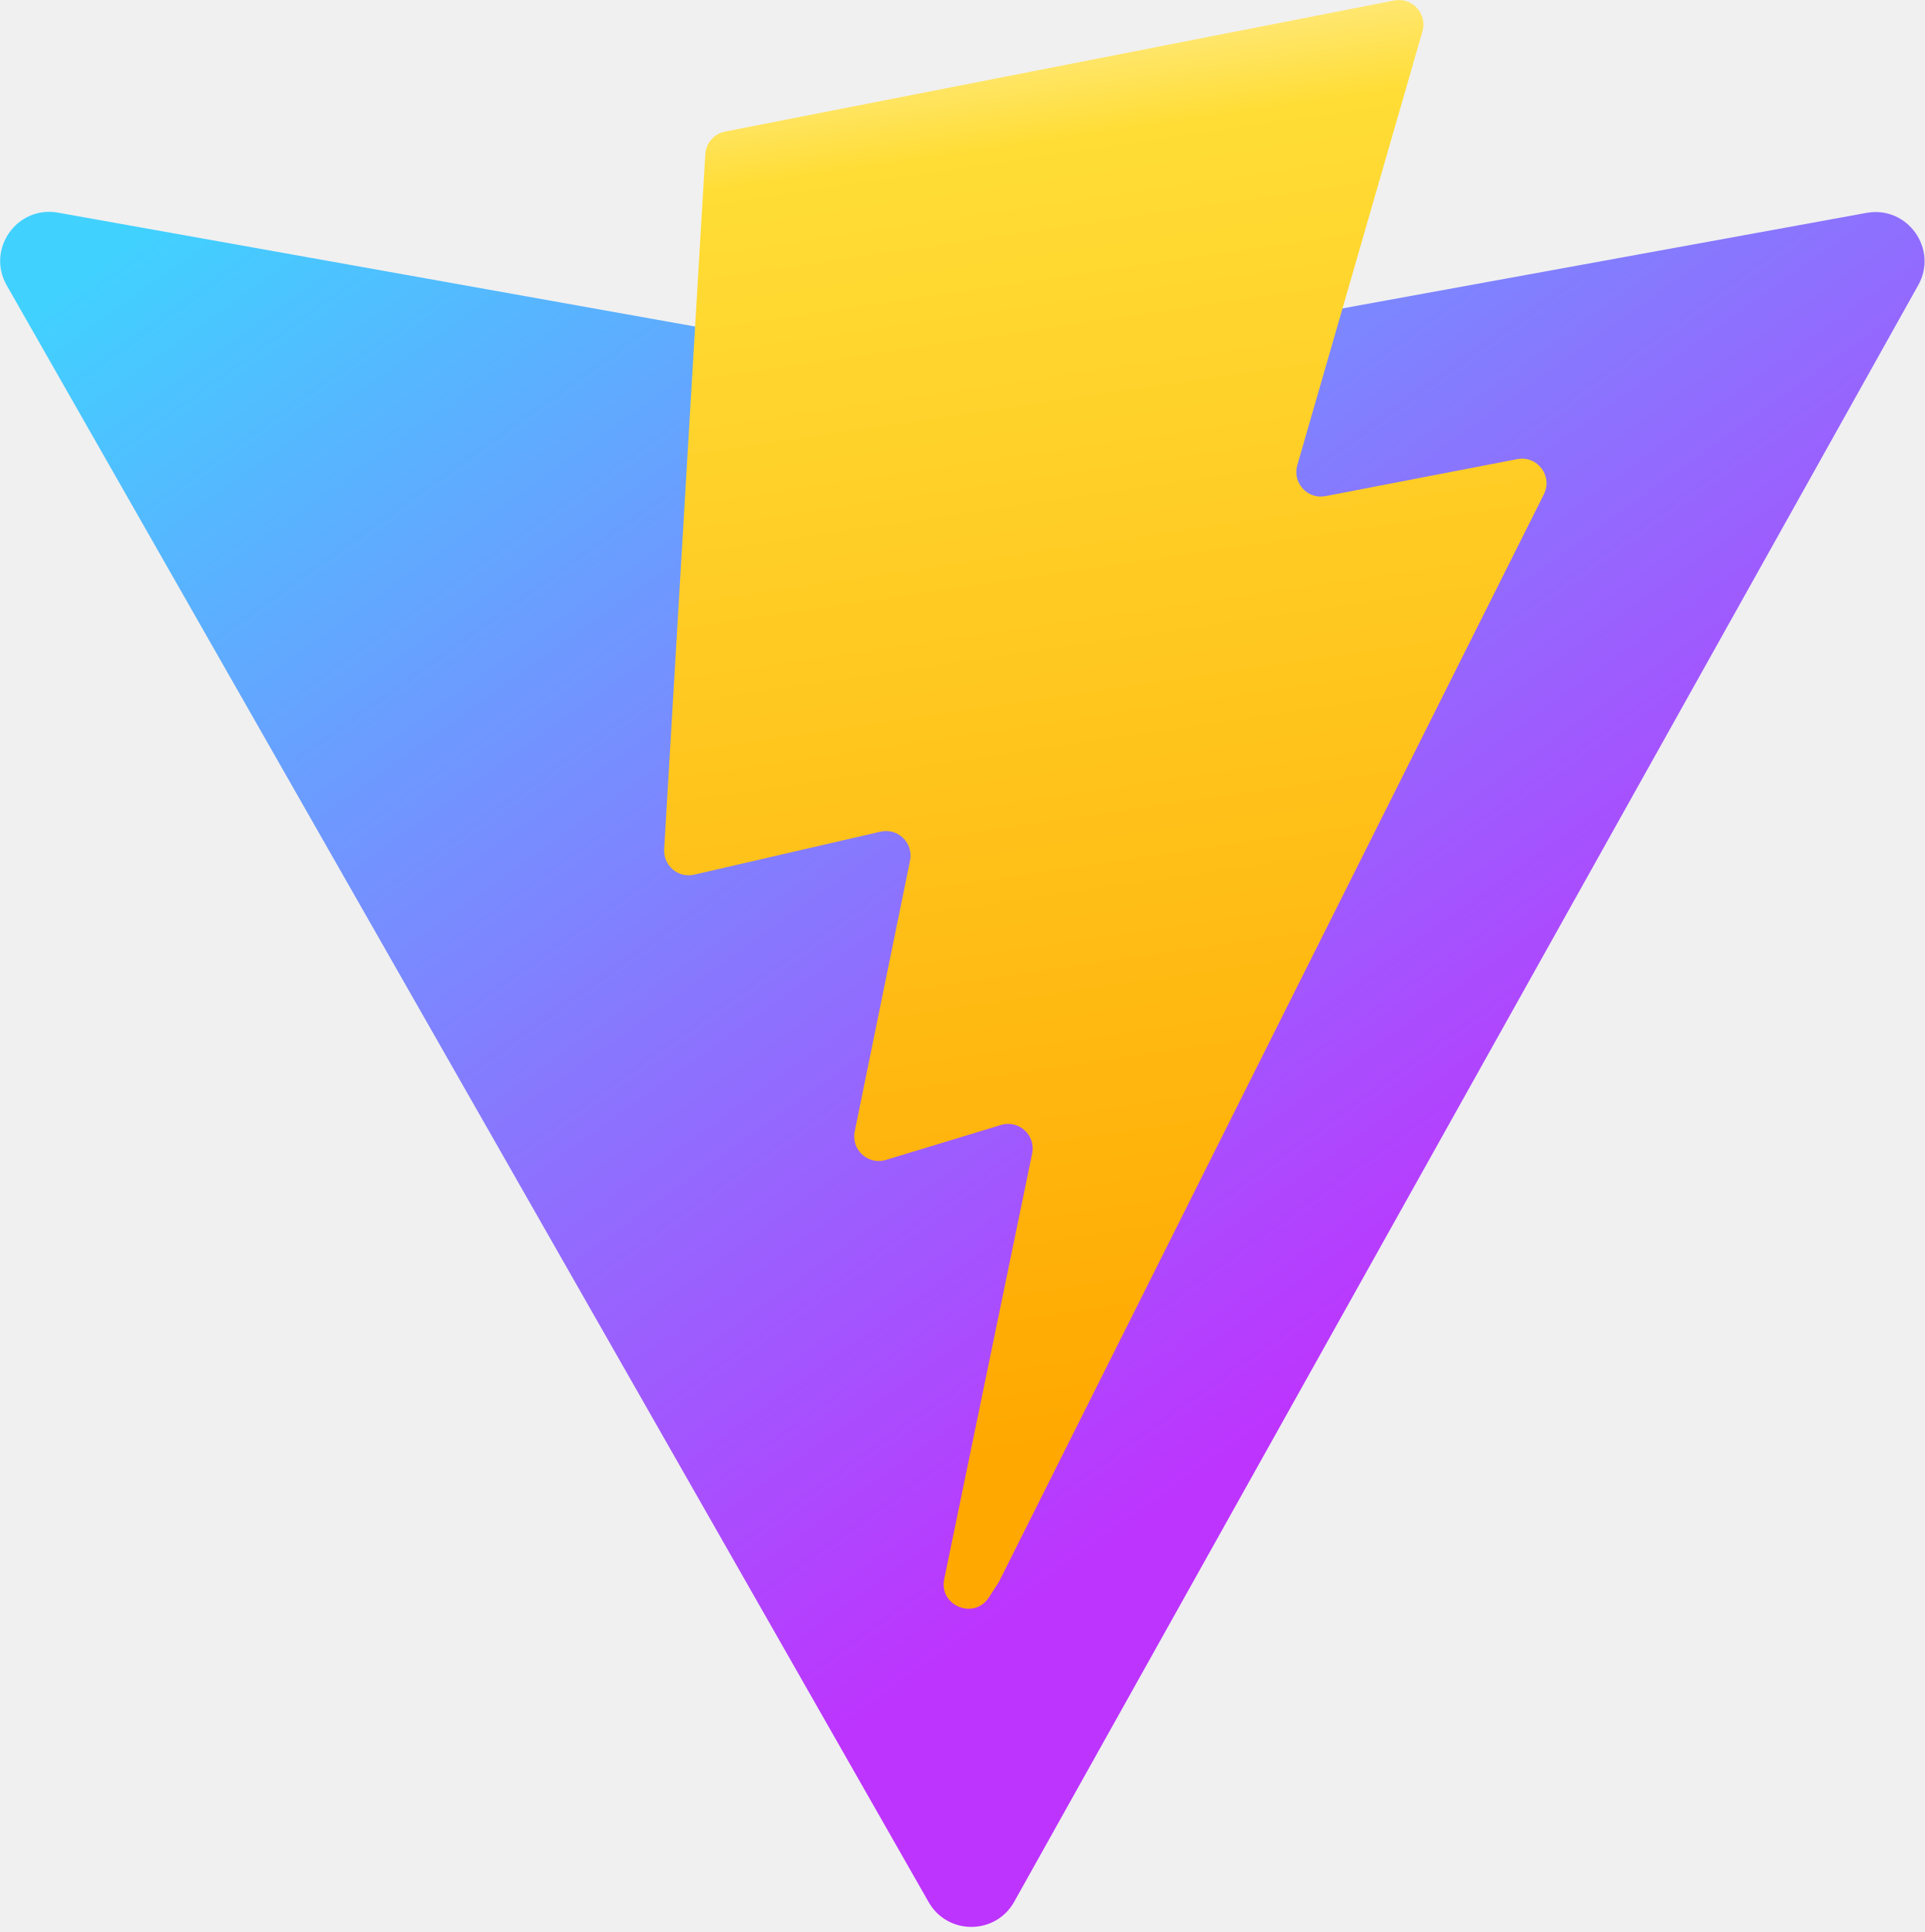
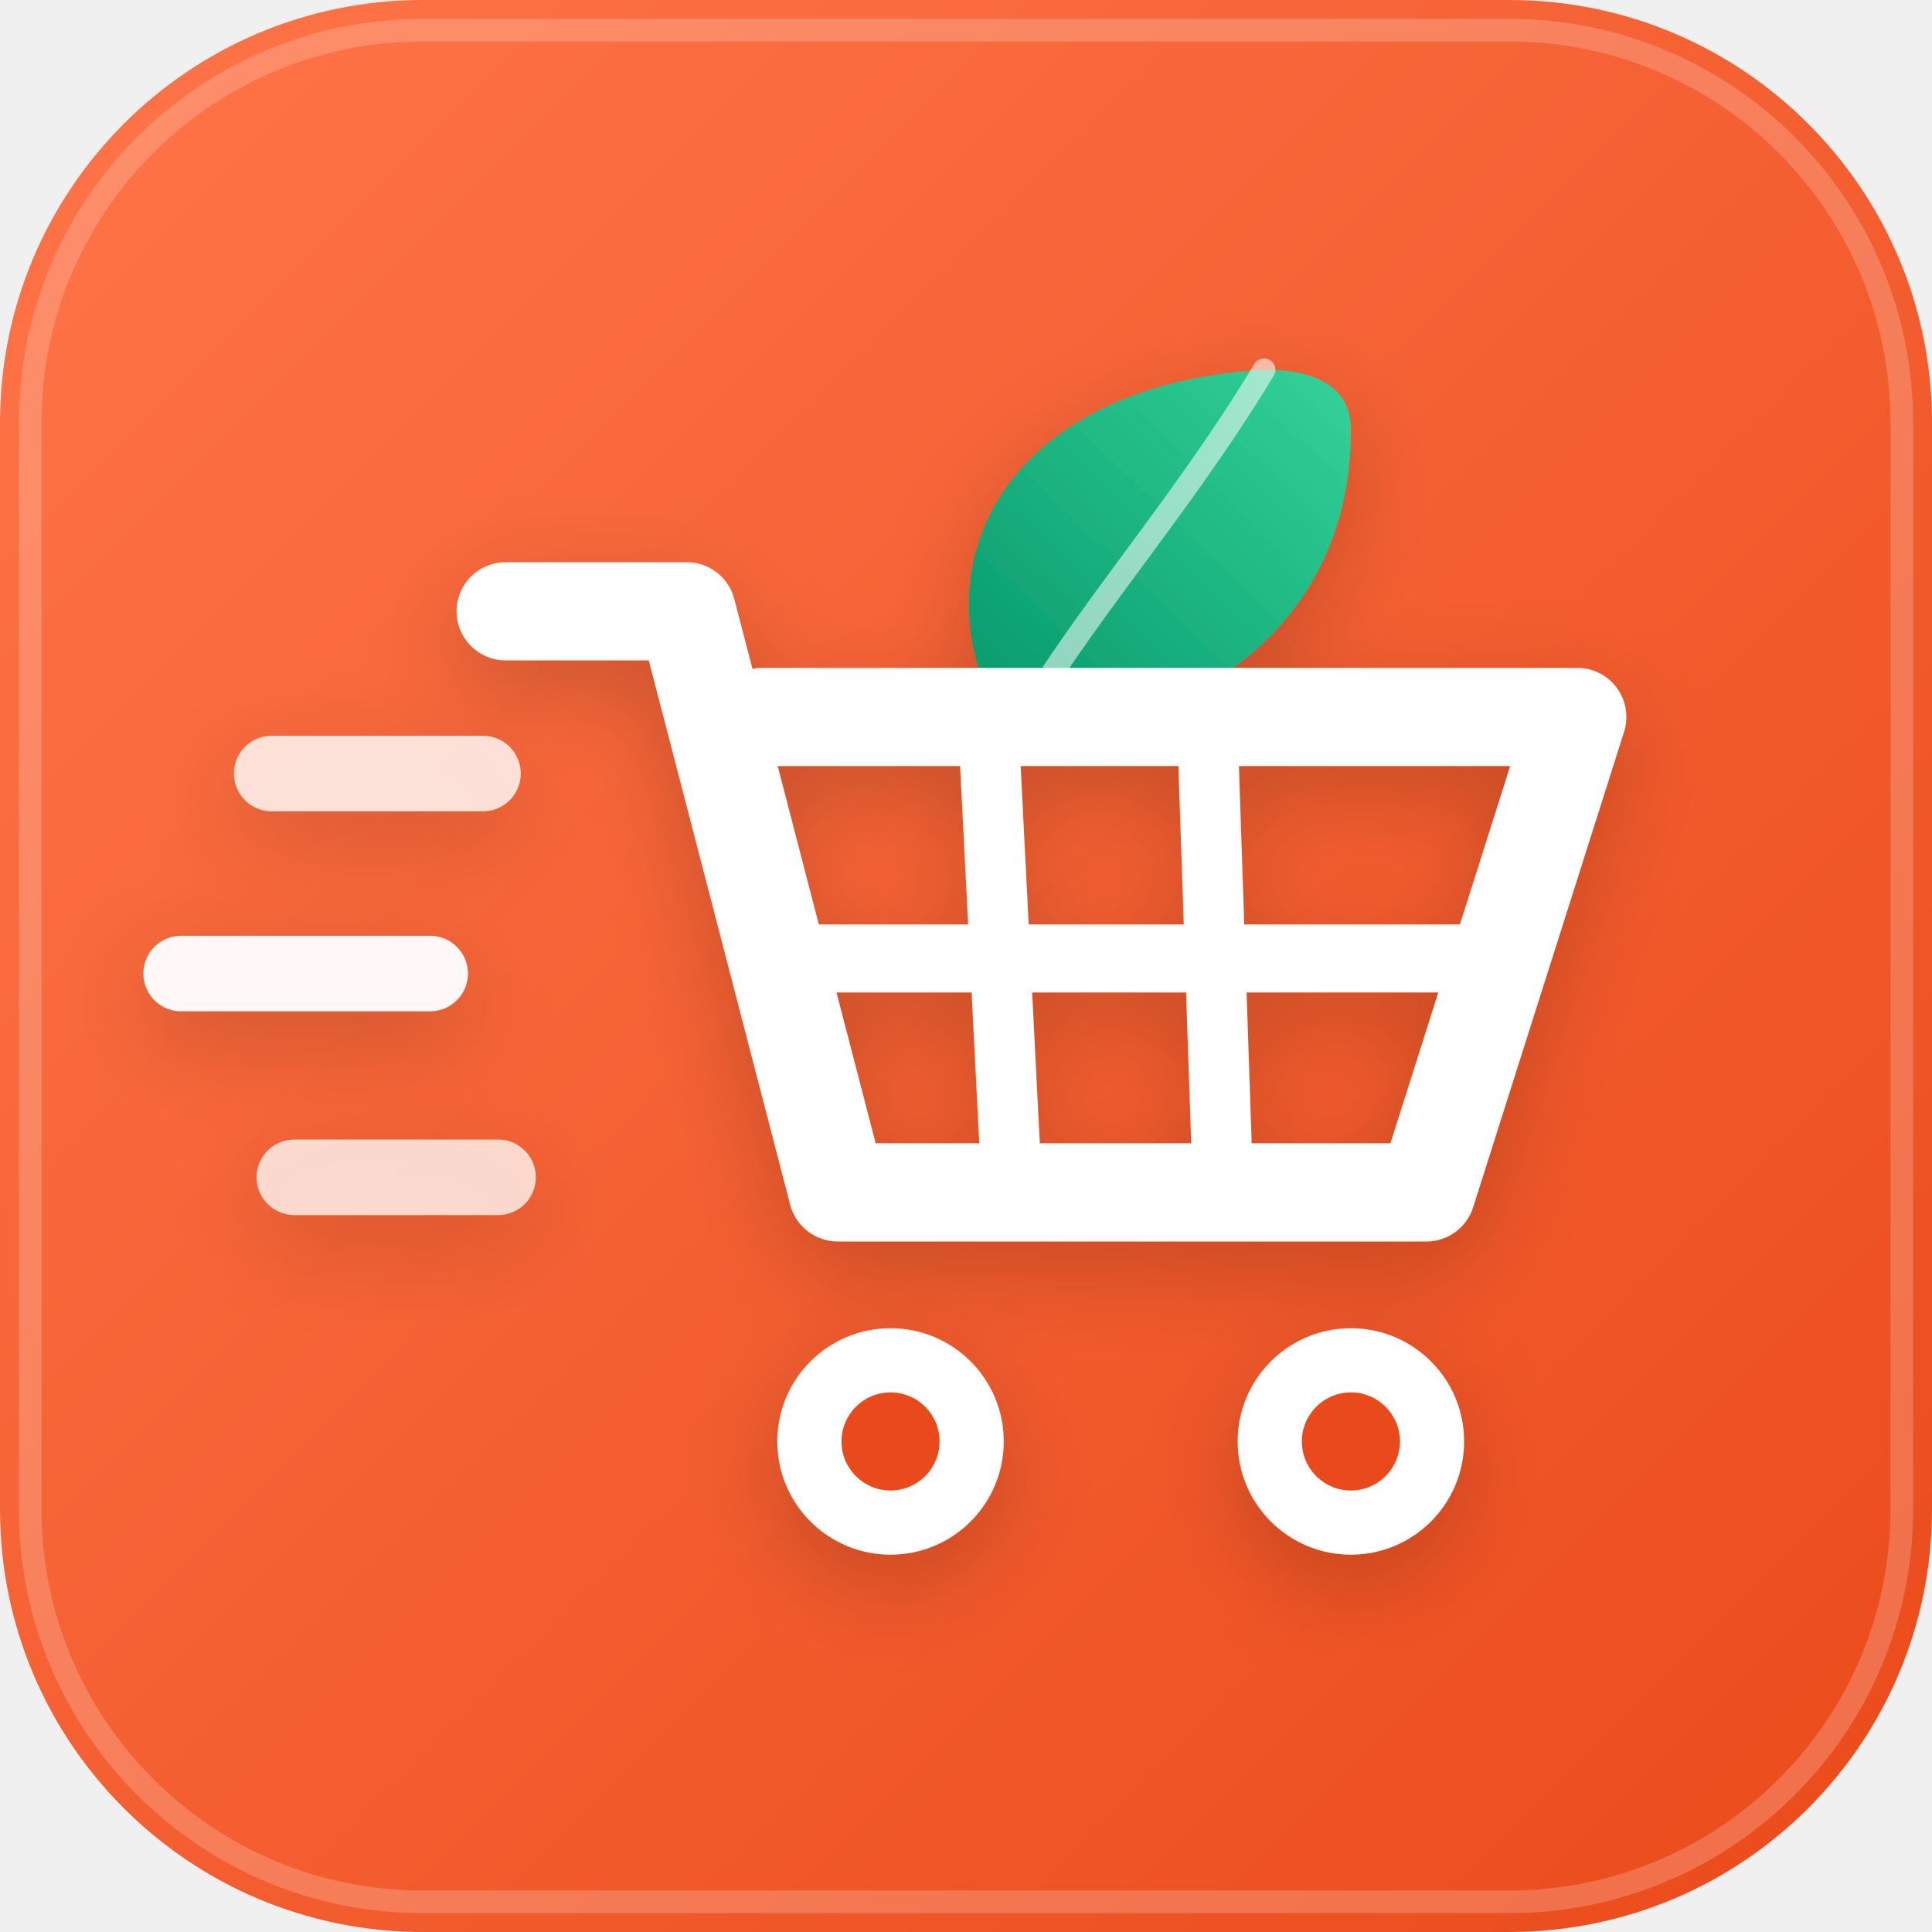
- <svg xmlns="http://www.w3.org/2000/svg" aria-hidden="true" role="img" class="iconify iconify--logos" width="31.88" height="32" preserveAspectRatio="xMidYMid meet" viewBox="0 0 256 257">
+ <svg xmlns="http://www.w3.org/2000/svg" viewBox="0 0 512 512" width="100%" height="100%">
  <defs>
-     <linearGradient id="IconifyId1813088fe1fbc01fb466" x1="-.828%" x2="57.636%" y1="7.652%" y2="78.411%">
-       <stop offset="0%" stop-color="#41D1FF" />
-       <stop offset="100%" stop-color="#BD34FE" />
+     <linearGradient id="bgGrad" x1="0%" y1="0%" x2="100%" y2="100%">
+       <stop offset="0%" stop-color="#FF7549" />
+       <stop offset="100%" stop-color="#EA4A1A" />
    </linearGradient>
-     <linearGradient id="IconifyId1813088fe1fbc01fb467" x1="43.376%" x2="50.316%" y1="2.242%" y2="89.03%">
-       <stop offset="0%" stop-color="#FFEA83" />
-       <stop offset="8.333%" stop-color="#FFDD35" />
-       <stop offset="100%" stop-color="#FFA800" />
+     <linearGradient id="leafGrad" x1="0%" y1="100%" x2="100%" y2="0%">
+       <stop offset="0%" stop-color="#059669" />
+       <stop offset="100%" stop-color="#34D399" />
    </linearGradient>
+     <filter id="shadow" x="-10%" y="-10%" width="130%" height="130%">
+       <feDropShadow dx="0" dy="8" stdDeviation="12" flood-color="#000000" flood-opacity="0.18" />
+     </filter>
  </defs>
-   <path fill="url(#IconifyId1813088fe1fbc01fb466)" d="M255.153 37.938L134.897 252.976c-2.483 4.44-8.862 4.466-11.382.048L.875 37.958c-2.746-4.814 1.371-10.646 6.827-9.67l120.385 21.517a6.537 6.537 0 0 0 2.322-.004l117.867-21.483c5.438-.991 9.574 4.796 6.877 9.62Z" />
-   <path fill="url(#IconifyId1813088fe1fbc01fb467)" d="M185.432.063L96.44 17.501a3.268 3.268 0 0 0-2.634 3.014l-5.474 92.456a3.268 3.268 0 0 0 3.997 3.378l24.777-5.718c2.318-.535 4.413 1.507 3.936 3.838l-7.361 36.047c-.495 2.426 1.782 4.5 4.151 3.78l15.304-4.649c2.372-.72 4.652 1.36 4.15 3.788l-11.698 56.621c-.732 3.542 3.979 5.473 5.943 2.437l1.313-2.028l72.516-144.72c1.215-2.423-.88-5.186-3.54-4.672l-25.505 4.922c-2.396.462-4.435-1.77-3.759-4.114l16.646-57.705c.677-2.35-1.37-4.583-3.769-4.113Z" />
+   <rect width="512" height="512" rx="112" fill="url(#bgGrad)" />
+   <rect x="8" y="8" width="496" height="496" rx="104" fill="none" stroke="#FFFFFF" stroke-opacity="0.2" stroke-width="6" />
+   <g filter="url(#shadow)">
+     <line x1="72" y1="205" x2="128" y2="205" stroke="#FFFFFF" stroke-opacity="0.8" stroke-width="20" stroke-linecap="round" />
+     <line x1="48" y1="258" x2="114" y2="258" stroke="#FFFFFF" stroke-opacity="0.95" stroke-width="20" stroke-linecap="round" />
+     <line x1="78" y1="312" x2="132" y2="312" stroke="#FFFFFF" stroke-opacity="0.75" stroke-width="20" stroke-linecap="round" />
+     <path d="M 335 98 C 265 102 240 152 268 196 C 316 194 358 166 358 114 C 358 102 348 98 335 98 Z" fill="url(#leafGrad)" />
+     <path d="M 268 196 C 286 164 312 136 335 98" stroke="#FFFFFF" stroke-opacity="0.55" stroke-width="6" stroke-linecap="round" fill="none" />
+     <path d="M 134 162 H 182 L 222 316 H 378 L 418 190 H 202" fill="none" stroke="#FFFFFF" stroke-width="26" stroke-linecap="round" stroke-linejoin="round" />
+     <line x1="208" y1="254" x2="394" y2="254" stroke="#FFFFFF" stroke-width="18" stroke-linecap="round" />
+     <line x1="262" y1="194" x2="268" y2="312" stroke="#FFFFFF" stroke-width="16" stroke-linecap="round" />
+     <line x1="320" y1="194" x2="324" y2="312" stroke="#FFFFFF" stroke-width="16" stroke-linecap="round" />
+     <circle cx="236" cy="382" r="30" fill="#FFFFFF" />
+     <circle cx="236" cy="382" r="13" fill="#EA4A1A" />
+     <circle cx="358" cy="382" r="30" fill="#FFFFFF" />
+     <circle cx="358" cy="382" r="13" fill="#EA4A1A" />
+   </g>
</svg>
